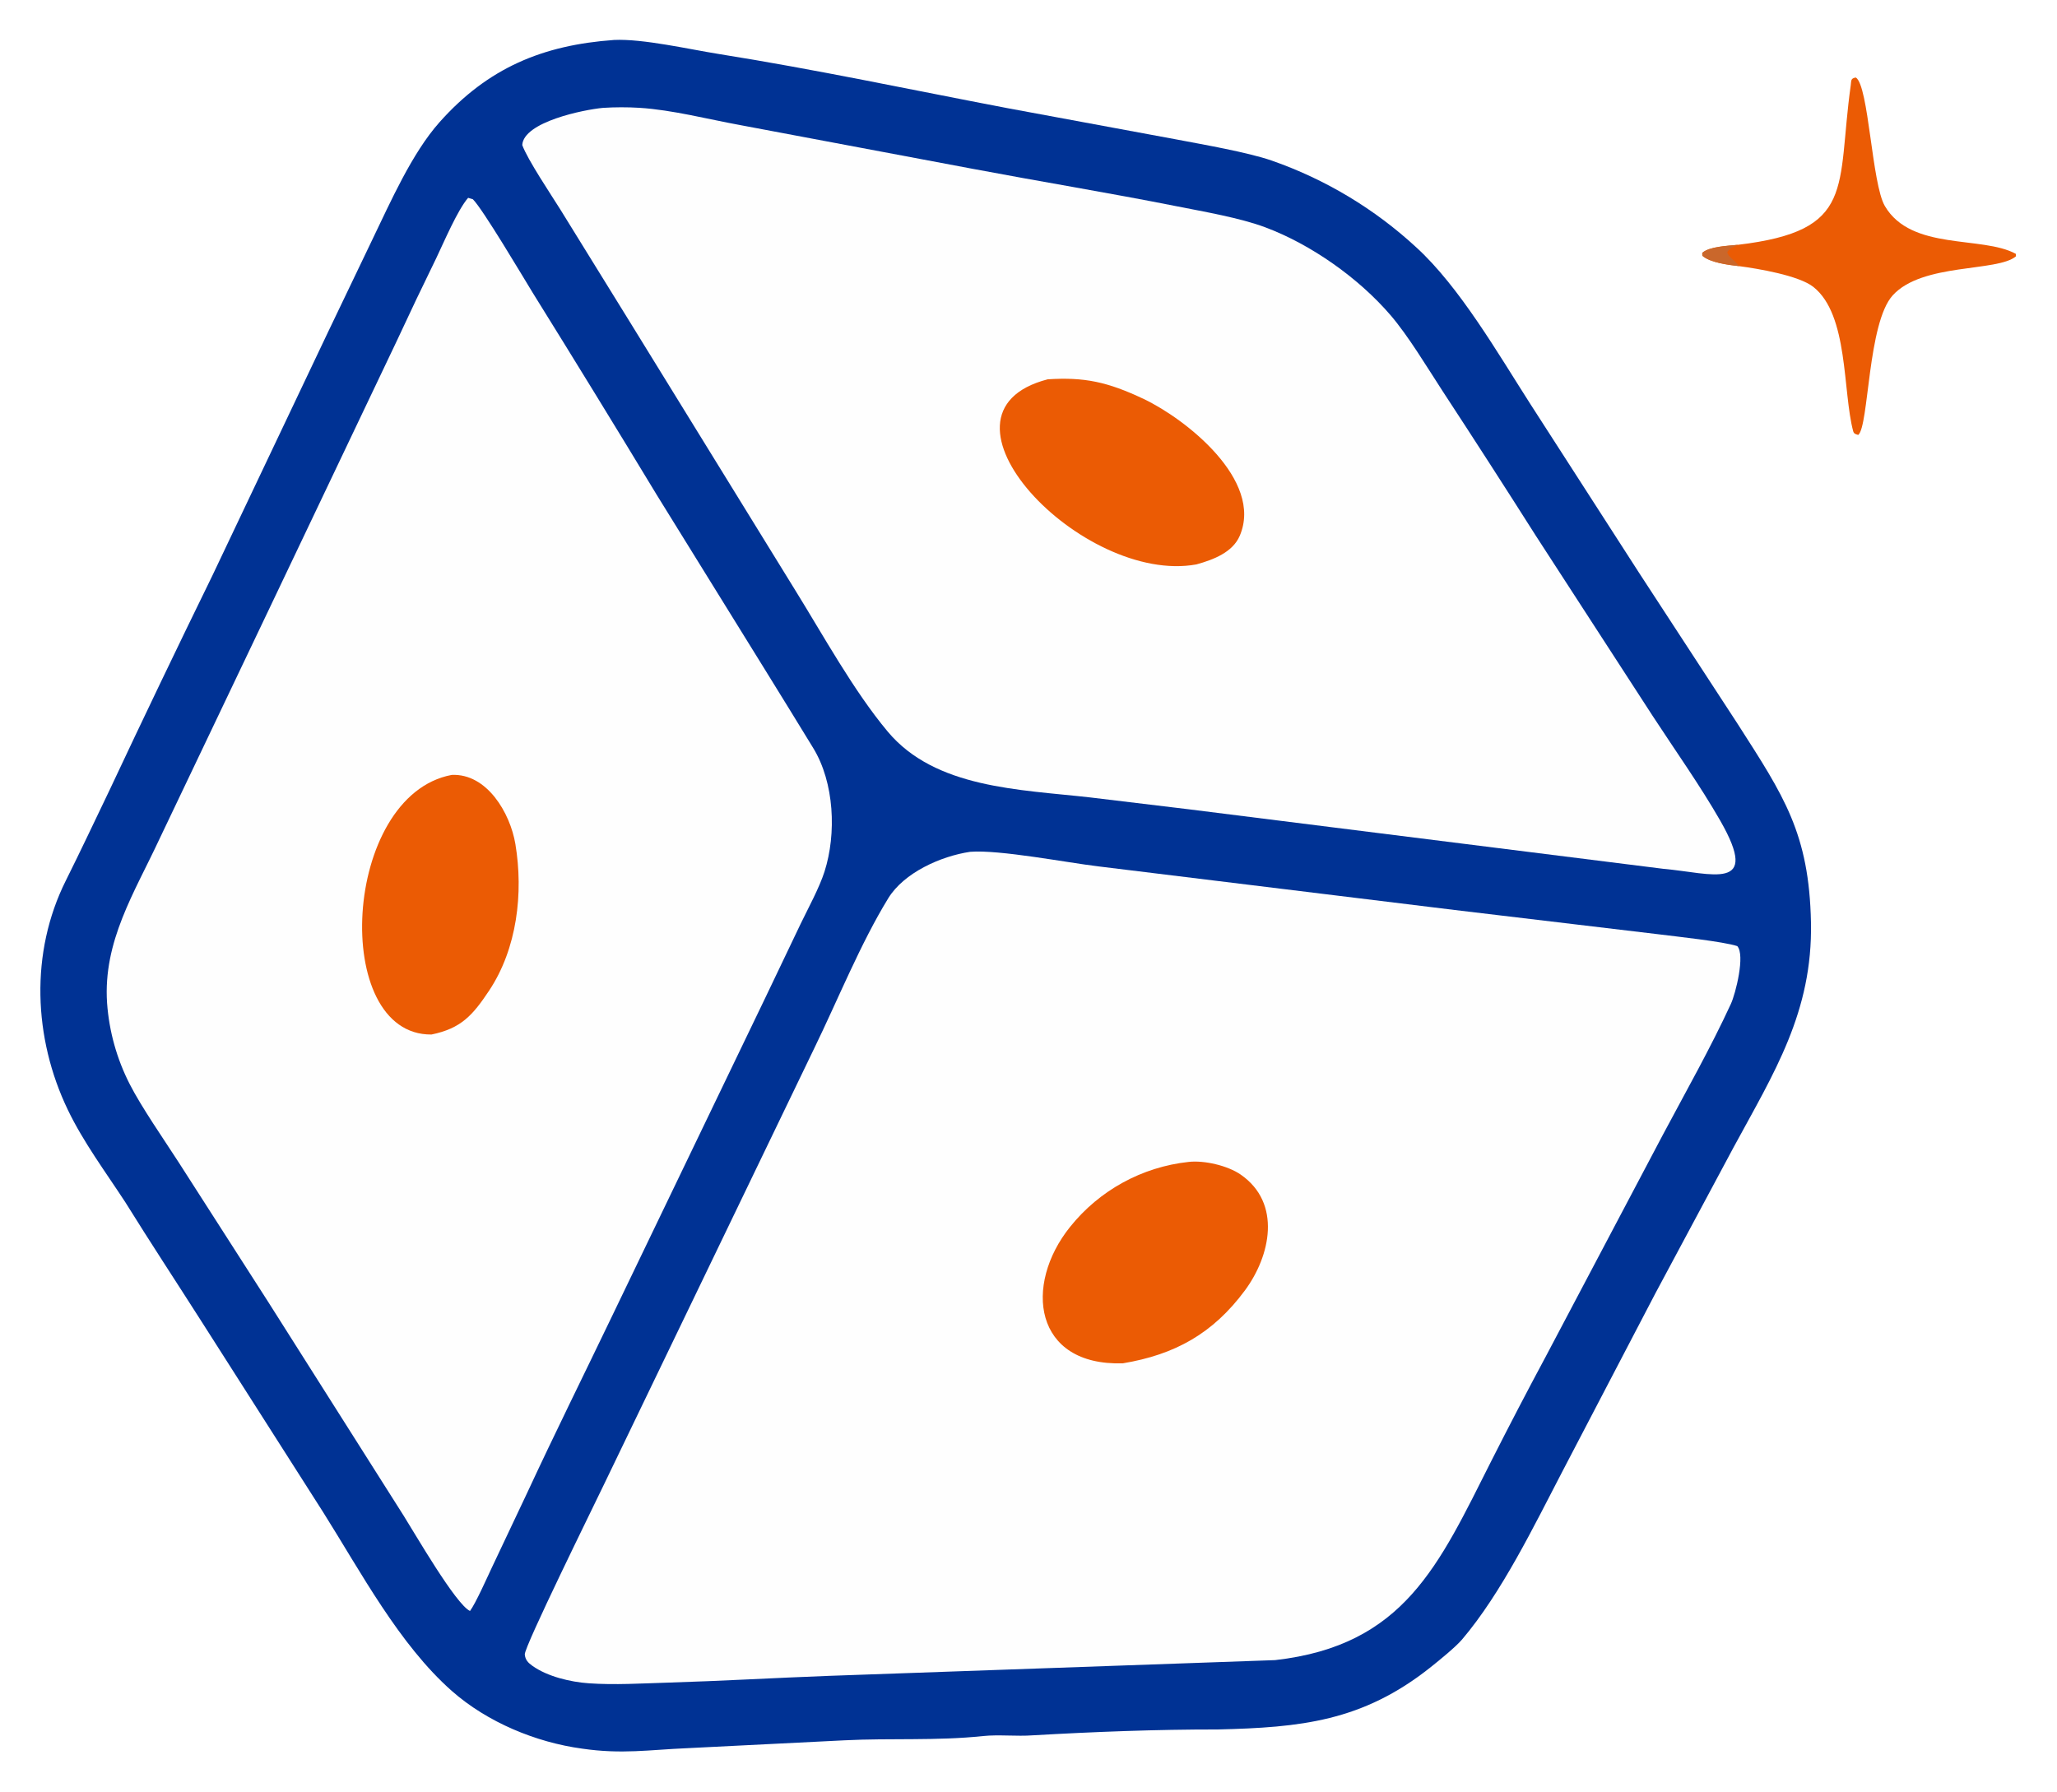
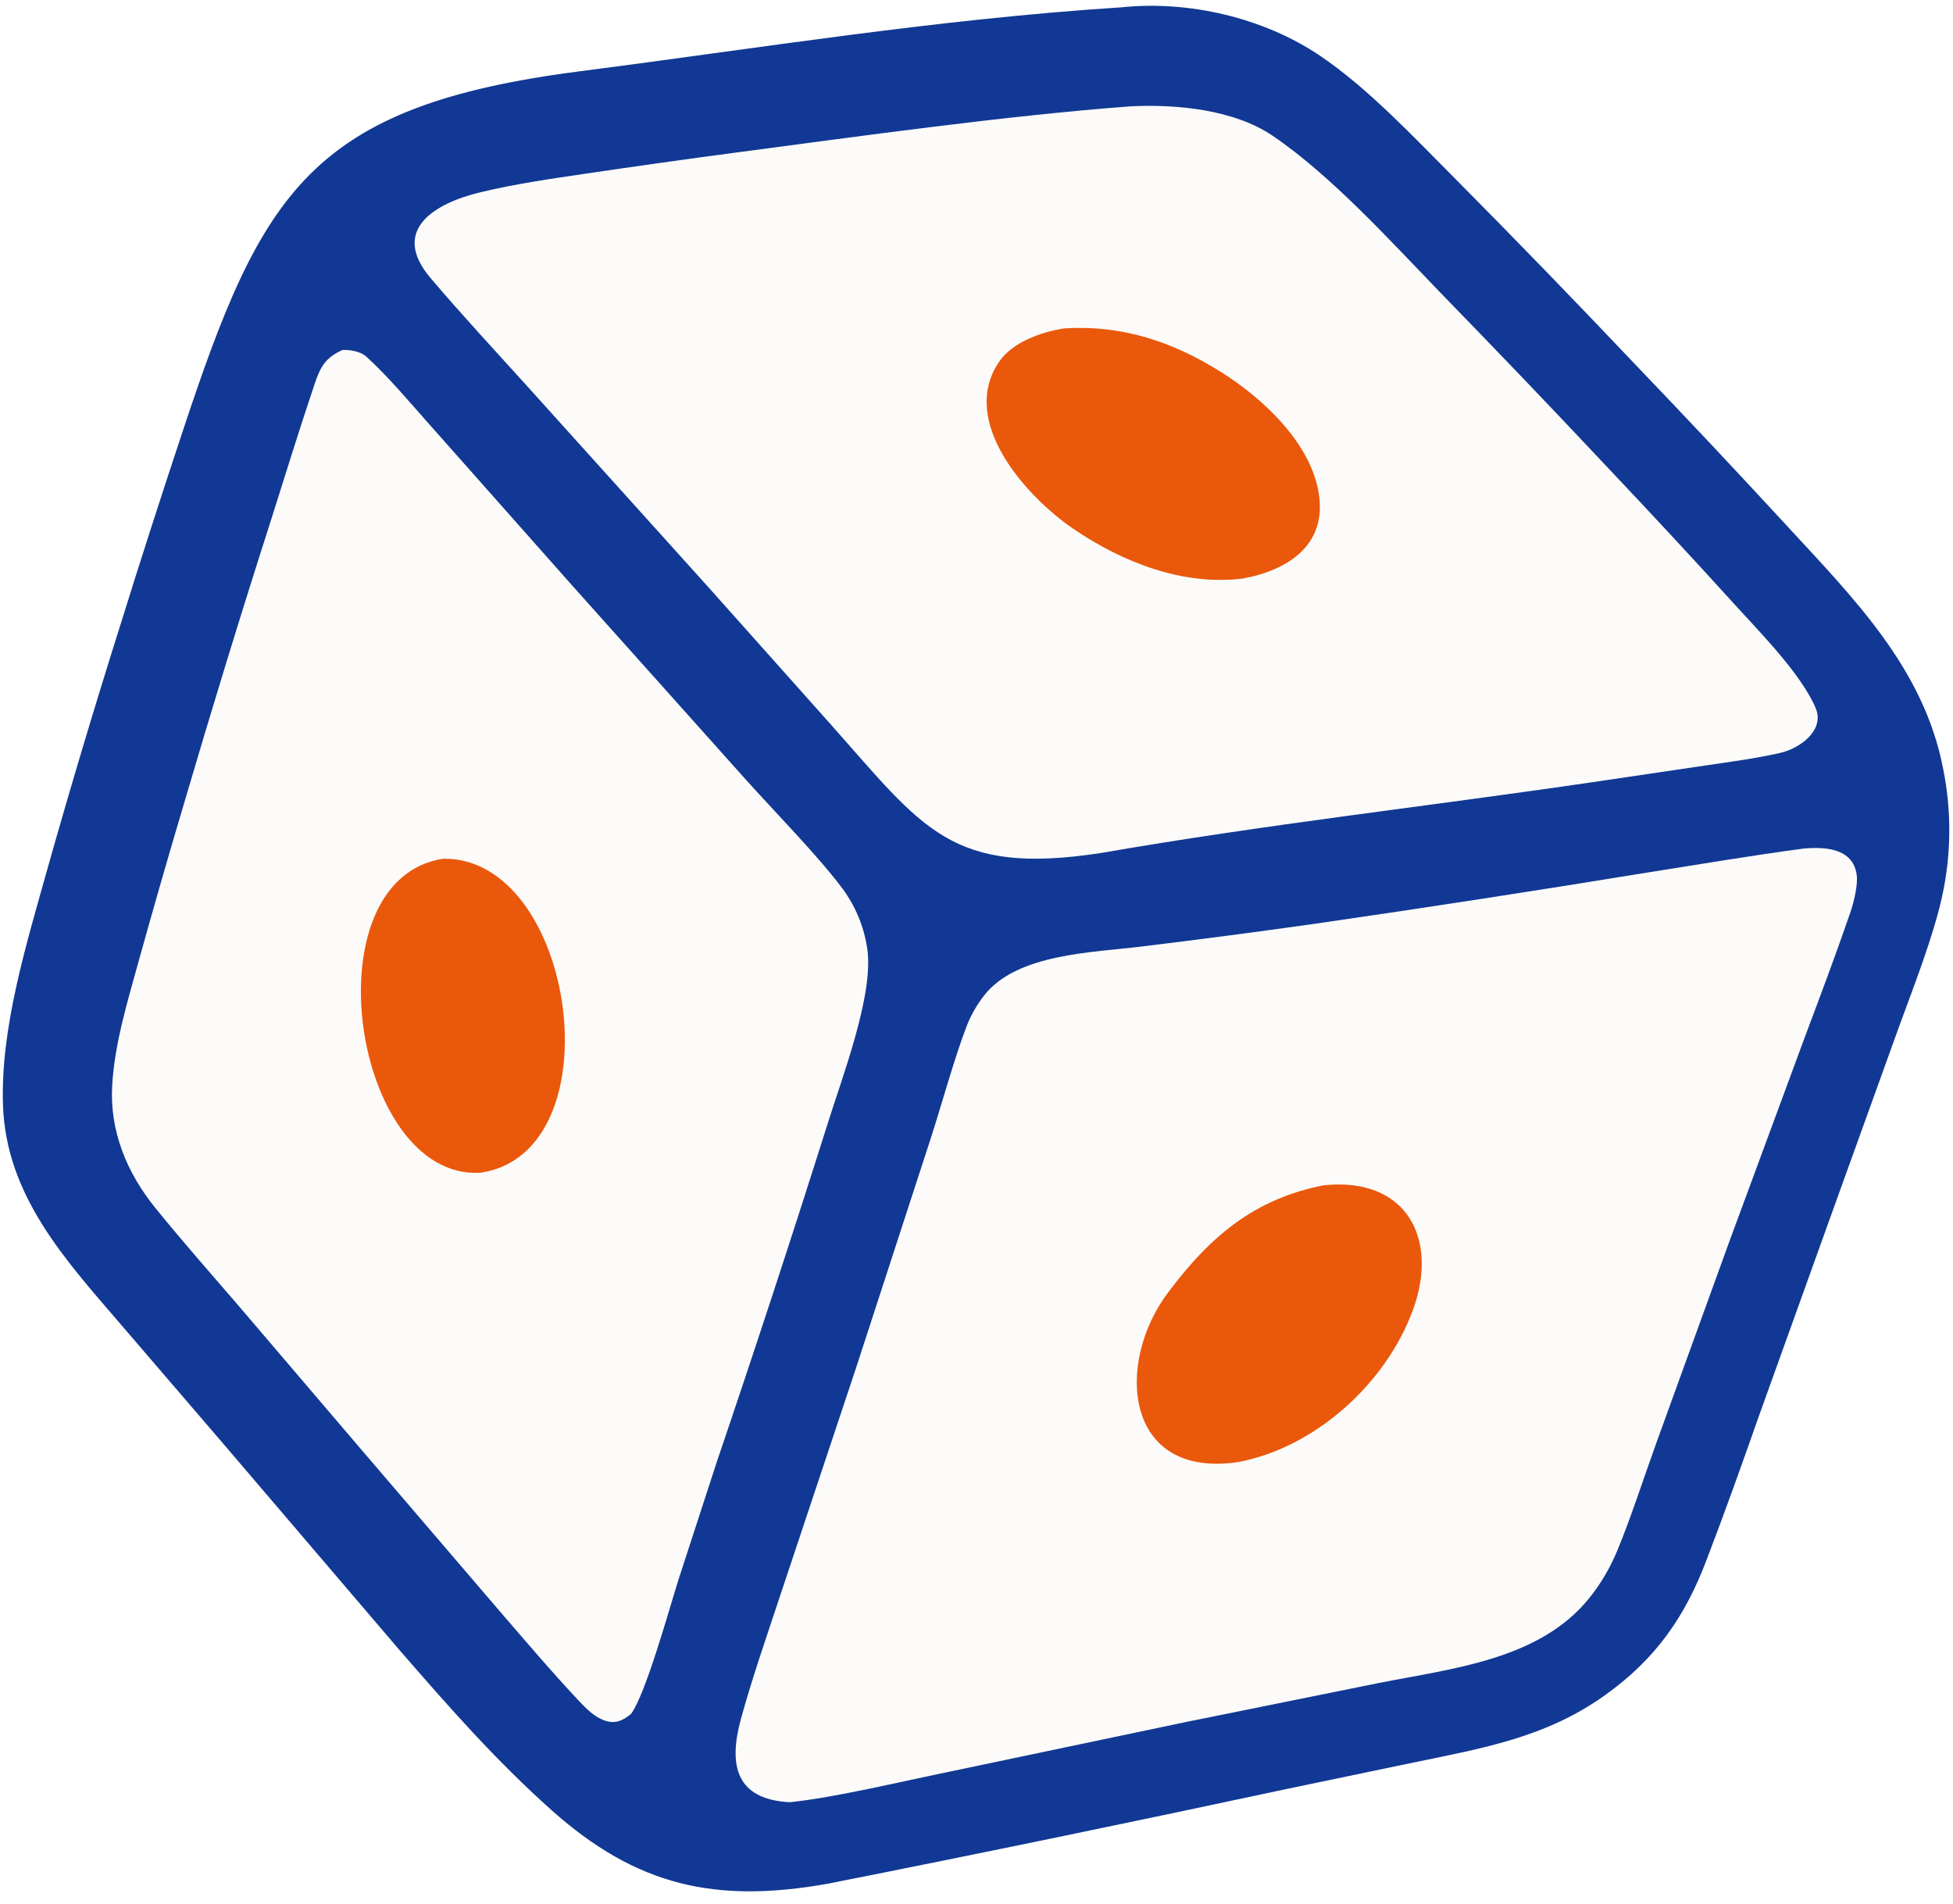
- <svg xmlns="http://www.w3.org/2000/svg" version="1.1" style="display: block;" viewBox="412 377.333 1393.333 1213.333" width="1393.333" height="1213.333" preserveAspectRatio="none">
-   <path transform="translate(0,0)" fill="rgb(0,50,148)" d="M 827.981 404.4 C 847.518 403.486 878.802 410.714 898.828 413.903 C 964.142 424.302 1028.8 438.066 1093.62 450.45 L 1209.03 471.822 C 1227.05 475.266 1257.19 480.474 1273.42 486.11 C 1309.74 498.779 1343.07 518.786 1371.33 544.886 C 1400.66 571.669 1426.7 616.812 1448.4 650.694 L 1522.3 765.438 L 1589.28 868.095 C 1620.32 916.544 1637.47 941.892 1638.68 1002.17 C 1639.89 1062.83 1613.65 1104.03 1586.26 1154.52 L 1533.16 1253.67 L 1470.36 1373.96 C 1451.14 1410.85 1429.13 1456.4 1402.29 1487.95 C 1397.95 1493.05 1386.56 1502.29 1380.79 1506.88 C 1334.77 1543.43 1292.9 1547.5 1236.99 1548.84 C 1195.27 1548.8 1153.19 1550.43 1111.56 1552.81 C 1100.78 1553.63 1088.41 1552.19 1077.83 1553.31 C 1046.61 1556.63 1015.04 1554.62 983.975 1556.19 L 877.516 1561.52 C 851.6 1562.62 833.243 1565.76 806.312 1561.83 C 774.976 1557.57 742.115 1543.96 718.119 1522.82 C 682.407 1491.35 656.296 1441.98 630.901 1401.69 L 548.632 1272.68 C 531.351 1245.57 513.93 1219.12 496.882 1191.69 C 483.588 1171.32 468.466 1151.03 457.918 1129.06 C 434.605 1080.52 432.221 1022.59 456.595 973.822 C 466.67 953.663 476.421 932.889 486.227 912.491 C 509.049 863.898 532.255 815.485 555.842 767.258 L 634.451 601.73 L 664.143 539.767 C 676.618 513.927 691.049 481.106 709.669 460.166 C 742.46 423.287 779.673 407.848 827.981 404.4 z" />
-   <path transform="translate(0,0)" fill="rgb(254,254,254)" d="M 1069.16 954.333 C 1088.92 952.762 1134.91 961.7 1155.99 964.205 L 1397.46 993.76 L 1535.6 1010.22 C 1546.68 1011.63 1579.5 1015.11 1588.76 1018.21 C 1594.23 1024.18 1587.68 1050.31 1584.42 1057.39 C 1570.53 1087.51 1553.93 1116.79 1538.34 1146.07 L 1458.95 1296.39 C 1446.4 1319.77 1434.14 1343.3 1422.16 1366.97 C 1386.48 1437.61 1363.29 1491.89 1275.73 1501.87 L 973.009 1512.55 C 936.709 1513.9 900.48 1516.03 864.155 1517.12 C 846.468 1517.65 828.515 1518.8 810.846 1517.57 C 798.497 1516.71 782.856 1513.03 772.645 1505.75 C 769.725 1503.67 767.811 1501.73 767.47 1498.03 C 767.006 1493 814.091 1397.59 821.312 1382.47 L 963.641 1087.23 C 979.294 1055.09 994.957 1016.27 1013.68 985.785 C 1024.27 968.533 1049.09 957.323 1069.16 954.333 z" />
-   <path transform="translate(0,0)" fill="rgb(235,91,4)" d="M 1217.09 1164.4 C 1227.73 1163.18 1243.64 1166.91 1252.4 1172.98 C 1280.34 1192.35 1272.57 1228.09 1255.22 1251.5 C 1233.61 1280.66 1207.83 1294.95 1172.58 1300.82 C 1112.23 1302.71 1105.18 1247.81 1136.84 1208.4 C 1156.67 1183.64 1185.55 1167.81 1217.09 1164.4 z" />
-   <path transform="translate(0,0)" fill="rgb(254,254,254)" d="M 729.087 511.342 L 732.32 512.318 C 739.092 519.028 766.307 564.991 772.84 575.638 C 801.181 621.204 829.248 666.941 857.04 712.845 L 930.906 832.138 C 941.596 849.442 952.127 866.477 962.905 884.139 C 977.143 907.471 978.71 942.053 970.494 967.743 C 966.988 978.706 959.495 992.431 954.334 1003.1 L 930.263 1053.48 L 826.103 1269.86 C 807.456 1308.68 787.253 1349.42 769.292 1388.14 L 745.063 1439.39 C 741.765 1446.37 734.337 1463.15 730.351 1468.61 C 720.554 1463.82 693.085 1416.19 685.346 1403.92 L 593.831 1259.48 L 533.045 1164.71 C 523.405 1149.74 507.694 1127.14 499.84 1111.67 C 491.108 1094.58 485.901 1075.9 484.528 1056.75 C 481.735 1014.94 503.089 981.992 519.992 945.693 L 592.813 792.977 L 680.496 608.847 C 689.326 589.81 698.356 570.867 707.587 552.021 C 712.739 541.238 721.928 519.599 729.087 511.342 z" />
-   <path transform="translate(0,0)" fill="rgb(235,91,4)" d="M 717.967 902.251 C 741.882 901.131 757.612 928.152 761.101 949.072 C 766.638 982.271 762.264 1019.93 743.261 1048.44 C 732.166 1065.09 724.335 1073.99 704.256 1078.1 C 635.795 1078.71 643.669 916.207 717.967 902.251 z" />
-   <path transform="translate(0,0)" fill="rgb(254,254,254)" d="M 820.394 450.405 C 828.629 449.885 836.888 449.871 845.124 450.365 C 867.586 451.788 891.538 458.103 913.913 462.167 L 1071.06 491.731 C 1116.91 500.375 1163.22 507.963 1208.96 517.039 C 1227.37 520.692 1251.8 524.863 1268.99 531.29 C 1300.07 542.913 1332.21 565.606 1353.86 590.791 C 1365.93 604.828 1378.73 626.235 1389.16 642.246 C 1410.47 674.793 1431.54 707.49 1452.38 740.335 L 1531.65 862.59 C 1546.72 885.671 1563.48 909.258 1577.16 933.107 C 1605.12 981.841 1571.44 968.727 1538.76 965.865 L 1217.02 925.508 L 1150.45 917.499 C 1102.69 912.092 1045.54 911.433 1013.31 872.909 C 990.189 845.271 969.662 807.755 950.485 776.847 L 837.94 594.274 L 791.571 519.274 C 785.434 509.435 769.351 485.504 765.756 475.587 C 766.667 459.875 807.455 451.611 820.394 450.405 z" />
-   <path transform="translate(0,0)" fill="rgb(235,91,4)" d="M 1121.67 634.273 C 1146.3 632.69 1162.1 635.908 1186.78 647.631 C 1215.07 661.073 1267.89 702.561 1251.77 740.245 C 1246.96 751.499 1233.92 756.457 1222.4 759.657 C 1145.29 773.735 1033.27 657.222 1121.67 634.273 z" />
-   <path transform="translate(0,0)" fill="rgb(235,91,4)" d="M 1589.23 543.158 C 1669.6 533.616 1655.89 504.751 1665.6 435.264 C 1666.08 431.863 1665.44 430.459 1669.07 429.832 C 1677.87 435.383 1679.85 501.823 1688.75 516.937 C 1706.7 547.443 1754.62 536.795 1777.44 549.278 L 1777.57 550.934 C 1764.95 561.697 1714.19 555.268 1694.07 577.38 C 1677.01 596.128 1677.98 665.899 1670.71 671.954 C 1669.24 671.474 1667.8 671.397 1667.26 669.376 C 1660.05 642.223 1664.22 590.654 1640.34 571.727 C 1630.41 563.859 1602.41 559.252 1589.91 557.602 C 1582.81 556.791 1570.34 555.268 1565.08 550.534 L 1565.05 548.62 C 1569.96 544.267 1582.23 543.903 1589.23 543.158 z" />
-   <path transform="translate(0,0)" fill="rgb(202,103,43)" d="M 1589.91 557.602 C 1582.81 556.791 1570.34 555.268 1565.08 550.534 L 1565.05 548.62 C 1569.96 544.267 1582.23 543.903 1589.23 543.158 C 1584.95 545.28 1584.14 544.801 1581.96 548.184 C 1582.97 551.911 1587 553.299 1589.91 557.602 z" />
+ <svg xmlns="http://www.w3.org/2000/svg" width="709" height="691" viewBox="0 2 709 691">
+   <path fill="#113894" transform="scale(1 0.999651)" d="M407.01 4.665C431.55 2.097 458.75 8.418 479.23 22.258C496.64 34.028 513.01 51.583 527.95 66.557C550.42 89.19 572.54 112.074 594.47 135.206C612.69 154.221 630.73 173.425 648.6 192.815C672.75 219.053 698.4 244.647 705.39 281.021C708.57 296.528 708.39 312.513 704.95 327.948C701.76 342.218 694.86 359.939 689.73 373.929L666.47 438.459L638.52 516.239C632.41 533.619 626.23 551.009 619.59 568.289C611.72 589.169 601.01 604.429 582.7 617.529C561.21 632.899 538.48 636.759 513.18 641.999L467.08 651.609C411.62 663.509 356.07 674.999 300.43 686.029C259.84 693.219 231.18 686.959 200.11 659.199C179.8 641.039 163.12 621.989 145.3 601.489L80.26 525.309L43.49 482.489C23.56 459.289 2.25 436.059 1.09 403.459C0.08 375.399 9.61 344.765 17.14 317.77C25.5 288.125 34.33 258.616 43.6 229.247C50.97 205.516 58.6 181.857 66.43 158.274C95.09 71.823 112.49 40.508 210.45 27.893C275.95 19.456 340.38 8.947 407.01 4.665Z" />
+   <path fill="#FCFBF9" transform="scale(1 0.999651)" d="M654.81 310.121C662.14 309.475 672.75 309.82 674.04 319.691C674.56 323.325 672.92 329.898 671.71 333.396C666.54 348.439 660.93 363.349 655.33 378.259L627.74 452.989L601.18 526.279C596.87 538.259 591.87 553.679 587.04 565.259C584.45 571.419 581.09 577.189 576.86 582.399C558.84 604.729 527.02 607.879 500.64 613.109L431.07 627.179L339.77 646.359C323.78 649.689 302.53 654.749 286.76 656.419C267.1 655.419 264.37 642.959 269 626.099C272.99 611.539 278.04 597.109 282.77 582.749L310.75 498.779L337.91 415.299C341.86 403.029 346.45 386.329 350.83 374.849C352.4 370.759 354.57 366.939 357.26 363.479C369.19 348.199 396.69 347.929 414.78 345.659C435.51 343.128 456.22 340.415 476.9 337.503C517.28 331.663 557.55 325.455 597.82 318.873C616.61 315.927 636.1 312.602 654.81 310.121Z" />
+   <path fill="#EA580C" transform="scale(1 0.999651)" d="M480.49 432.399C510.73 429.249 522.37 451.869 512.97 477.579C503.22 504.329 477.56 527.579 449.54 532.899C408.18 539.079 404.64 497.109 424.06 471.309C439.31 451.029 455.14 437.419 480.49 432.399Z" />
+   <path fill="#FCFBF9" transform="scale(1 0.999651)" d="M410.23 40.626C426.97 39.739 447.99 41.777 462.02 51.305C483.37 65.802 505.04 89.797 522.88 108.24C543.49 129.422 563.93 150.771 584.11 172.281C599.2 188.249 614.2 204.363 628.94 220.623C638 230.687 653.95 246.595 659.21 259.299C662.4 267.148 653.52 273.742 646.28 275.395C637.74 277.34 628.6 278.574 619.54 279.898L578.33 285.995C519.26 294.676 458.3 301.516 399.76 311.731C345.26 320.104 335.24 302.927 301.76 265.237L257.3 215.37L192.21 143.135C180.17 129.822 167.92 116.628 156.3 102.965C141.4 85.336 158.15 75.728 174.31 71.837C187.14 68.75 199.95 66.927 212.96 65.006C231.13 62.324 249.32 59.77 267.53 57.346C312.62 51.4 365.1 44.021 410.23 40.626Z" />
+   <path fill="#EA580C" transform="scale(1 0.999651)" d="M386.32 121.25C407.22 119.925 425.65 125.983 443.34 137.13C457.93 146.323 474.68 161.696 478.42 179.33C482.62 199.202 468.35 208.862 451.27 212.079C429.71 214.744 407.87 206.44 389.61 194.002C373 182.684 347.87 155.306 362.66 133.425C367.49 126.264 377.88 122.576 386.32 121.25Z" />
+   <path fill="#FCFBF9" transform="scale(1 0.999651)" d="M124.35 129.083C127.23 128.963 130.92 129.641 133.01 131.521C140.68 138.454 148.9 148.264 155.81 156.027L207.42 214.267L271.26 285.655C281.03 296.495 297.64 313.567 305.84 324.653C310.55 331.028 313.63 338.452 314.81 346.269C317.42 363.009 305.61 393.389 300.27 410.639C287.34 451.549 273.98 492.319 260.19 532.929L246.4 575.329C242.87 586.469 234.5 616.919 229.1 624.339C225.98 626.879 223.26 628.149 219.23 626.659C215.72 625.359 212.76 622.379 210.23 619.689C200.1 608.929 190.54 597.599 180.87 586.419L130.45 527.529L86.85 476.419C76.66 464.599 66.27 452.799 56.5 440.759C46.06 427.899 39.77 412.769 40.73 396.109C41.6 380.999 46.26 365.809 50.25 351.329C55.61 332.025 61.14 312.774 66.86 293.584C76.91 259.33 87.37 225.208 98.27 191.219C103.48 174.76 108.64 158.019 114.14 141.654C116.3 135.18 118.14 131.867 124.35 129.083Z" />
+   <path fill="#EA580C" transform="scale(1 0.999651)" d="M160.86 313.817C208.98 313.059 224.07 420.579 174.36 427.859C127.97 430.449 111.92 321.362 160.86 313.817Z" />
</svg>
